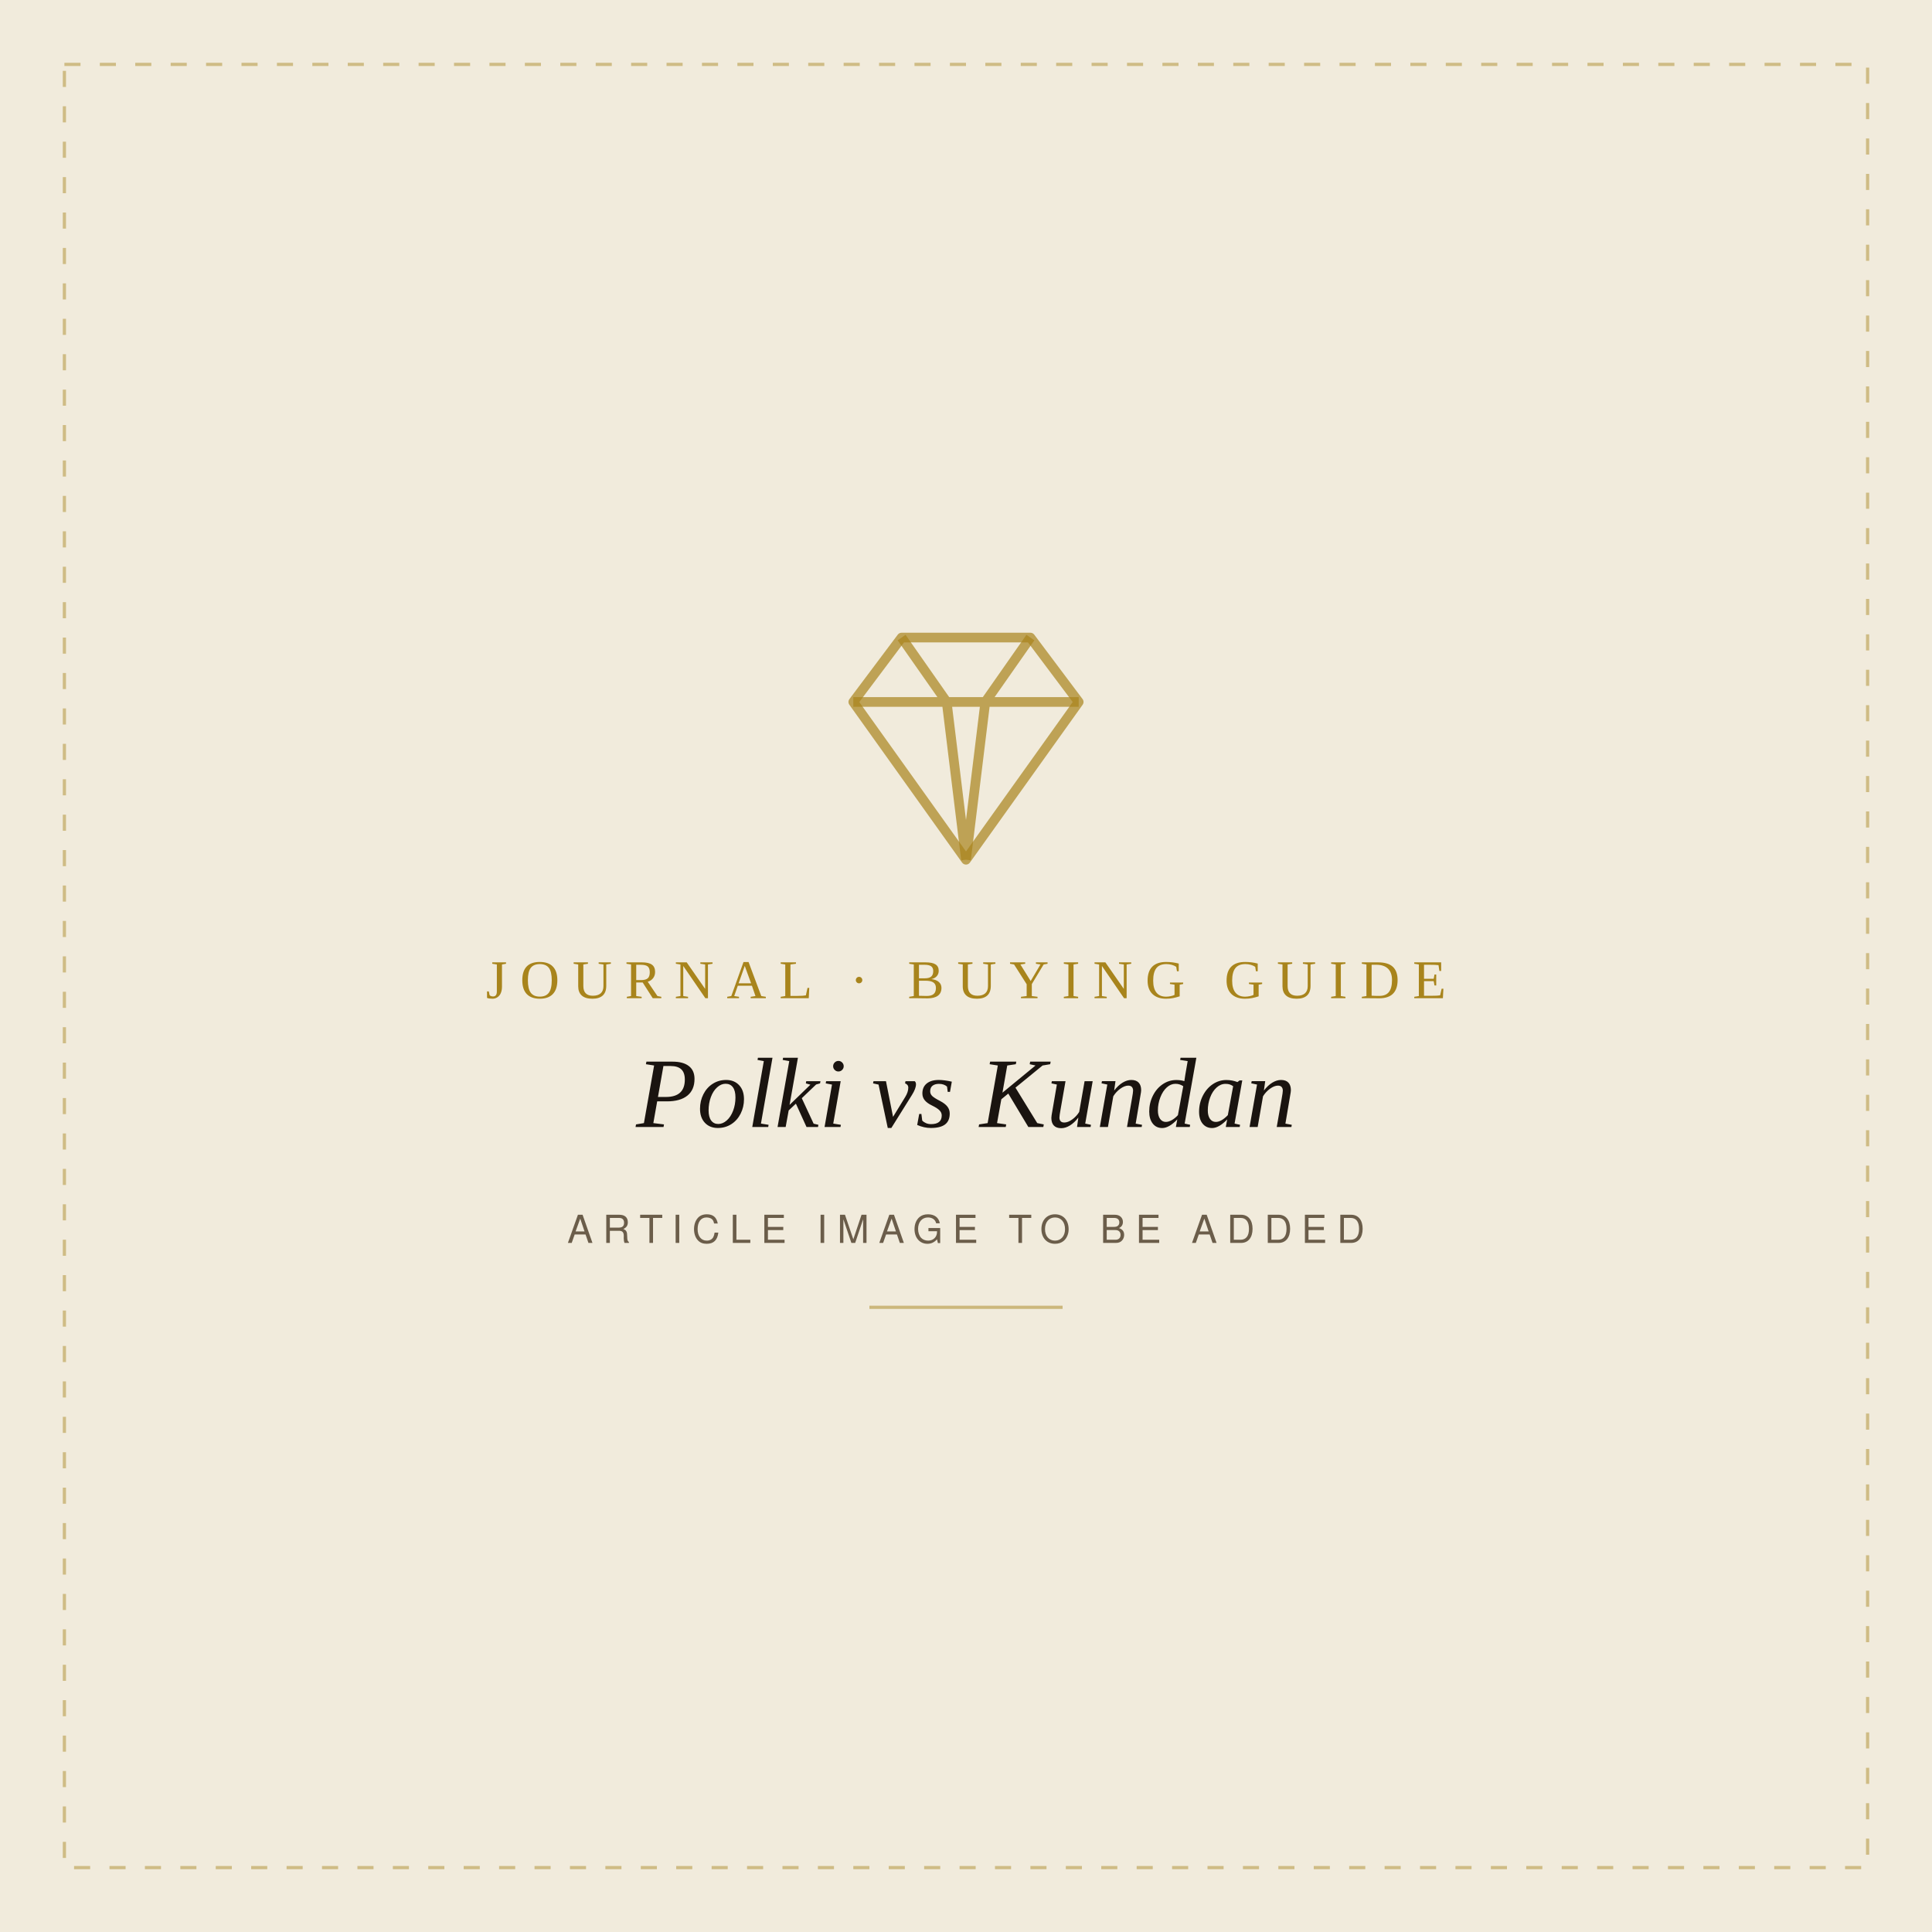
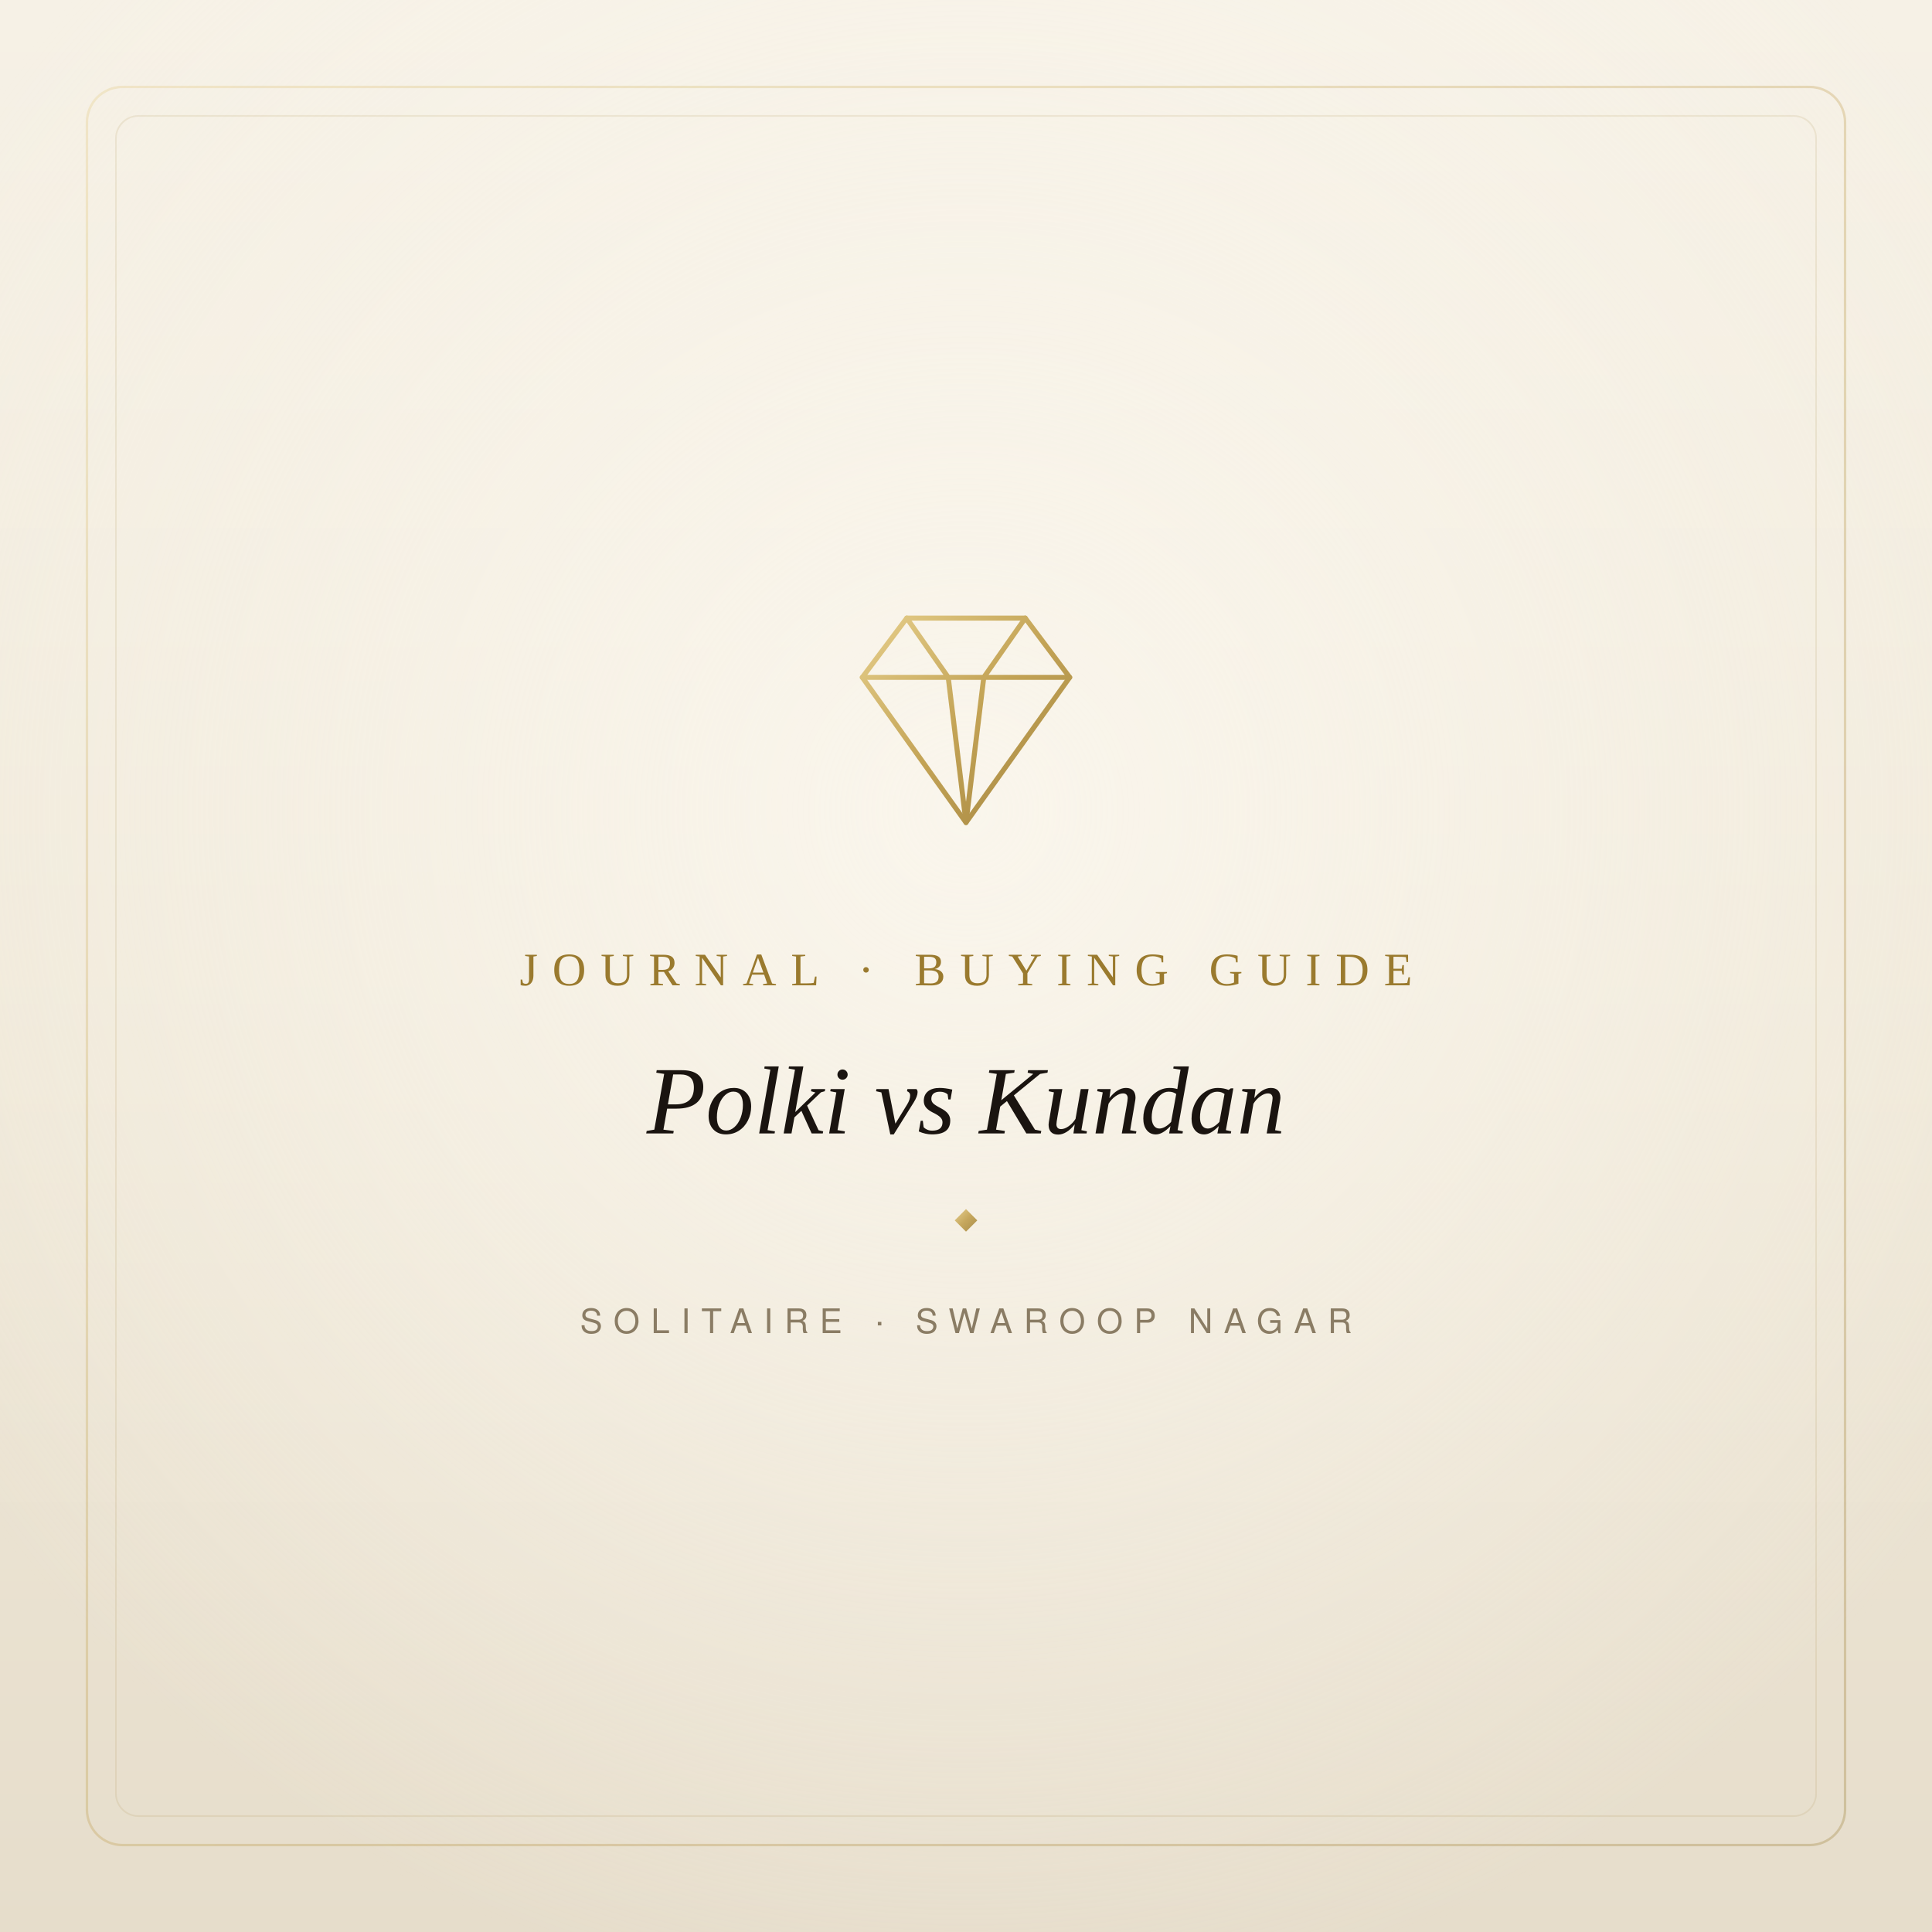
- <svg xmlns="http://www.w3.org/2000/svg" viewBox="0 0 1200 1200" width="1200" height="1200" role="img" aria-label="Polki vs Kundan — placeholder">
-   <rect width="1200" height="1200" fill="#F1EBDC" />
-   <rect x="40" y="40" width="1120" height="1120" fill="none" stroke="#A8841C" stroke-opacity="0.45" stroke-width="2" stroke-dasharray="10 12" />
-   <g transform="translate(600 470)" fill="none" stroke="#A8841C" stroke-opacity="0.7" stroke-width="6" stroke-linejoin="round">
+ <svg xmlns="http://www.w3.org/2000/svg" viewBox="0 0 1200 1200" width="1200" height="1200" role="img" aria-label="Journal — Polki vs Kundan">
+   <defs>
+     <linearGradient id="bg" x1="0" y1="0" x2="0" y2="1">
+       <stop offset="0" stop-color="#F6F1E6" />
+       <stop offset="0.55" stop-color="#EFE8D8" />
+       <stop offset="1" stop-color="#E6DDCB" />
+     </linearGradient>
+     <radialGradient id="glow" cx="0.5" cy="0.42" r="0.62">
+       <stop offset="0" stop-color="#FBF7EE" stop-opacity="0.9" />
+       <stop offset="1" stop-color="#FBF7EE" stop-opacity="0" />
+     </radialGradient>
+     <linearGradient id="gold" x1="0" y1="0" x2="1" y2="1">
+       <stop offset="0" stop-color="#E4CA80" />
+       <stop offset="0.5" stop-color="#BD9A45" />
+       <stop offset="1" stop-color="#9A7A2E" />
+     </linearGradient>
+   </defs>
+   <rect width="1200" height="1200" fill="url(#bg)" />
+   <rect width="1200" height="1200" fill="url(#glow)" />
+   <rect x="54" y="54" width="1092" height="1092" rx="22" fill="none" stroke="url(#gold)" stroke-opacity="0.30" stroke-width="1.5" />
+   <rect x="72" y="72" width="1056" height="1056" rx="14" fill="none" stroke="#9A7A2E" stroke-opacity="0.12" stroke-width="1" />
+   <g transform="translate(600 452) scale(0.92)" fill="none" stroke="url(#gold)" stroke-width="3.4" stroke-linejoin="round" stroke-linecap="round" opacity="0.9">
    <path d="M-70 -34 L-40 -74 L40 -74 L70 -34 L0 64 Z" />
    <path d="M-70 -34 L70 -34 M-40 -74 L-12 -34 L0 64 M40 -74 L12 -34 L0 64 M-12 -34 L12 -34" />
  </g>
-   <text x="600" y="620" text-anchor="middle" font-family="Georgia, 'Times New Roman', serif" font-size="34" letter-spacing="8" fill="#A8841C">JOURNAL · BUYING GUIDE</text>
-   <text x="600" y="700" text-anchor="middle" font-family="Georgia, 'Times New Roman', serif" font-style="italic" font-size="62" fill="#1A1410">Polki vs Kundan</text>
-   <text x="600" y="772" text-anchor="middle" font-family="Helvetica, Arial, sans-serif" font-size="24" letter-spacing="6" fill="#6B5D4A">ARTICLE IMAGE TO BE ADDED</text>
-   <line x1="540" y1="812" x2="660" y2="812" stroke="#A8841C" stroke-opacity="0.5" stroke-width="2" />
+   <text x="600" y="612" text-anchor="middle" font-family="Georgia, 'Times New Roman', serif" font-size="29" letter-spacing="9" fill="#9A7A2E">JOURNAL · BUYING GUIDE</text>
+   <text x="600" y="704" text-anchor="middle" font-family="Georgia, 'Times New Roman', serif" font-style="italic" font-size="60" fill="#1A1410">Polki vs Kundan</text>
+   <g transform="translate(600 758)">
+     <line x1="-150" y1="0" x2="-20" y2="0" stroke="url(#gold)" stroke-opacity="0.55" stroke-width="1.4" />
+     <line x1="20" y1="0" x2="150" y2="0" stroke="url(#gold)" stroke-opacity="0.55" stroke-width="1.4" />
+     <path d="M0 -7 L7 0 L0 7 L-7 0 Z" fill="url(#gold)" opacity="0.85" />
+   </g>
+   <text x="600" y="828" text-anchor="middle" font-family="Helvetica, Arial, sans-serif" font-size="21" letter-spacing="7" fill="#8A7C64">SOLITAIRE · SWAROOP NAGAR</text>
</svg>
